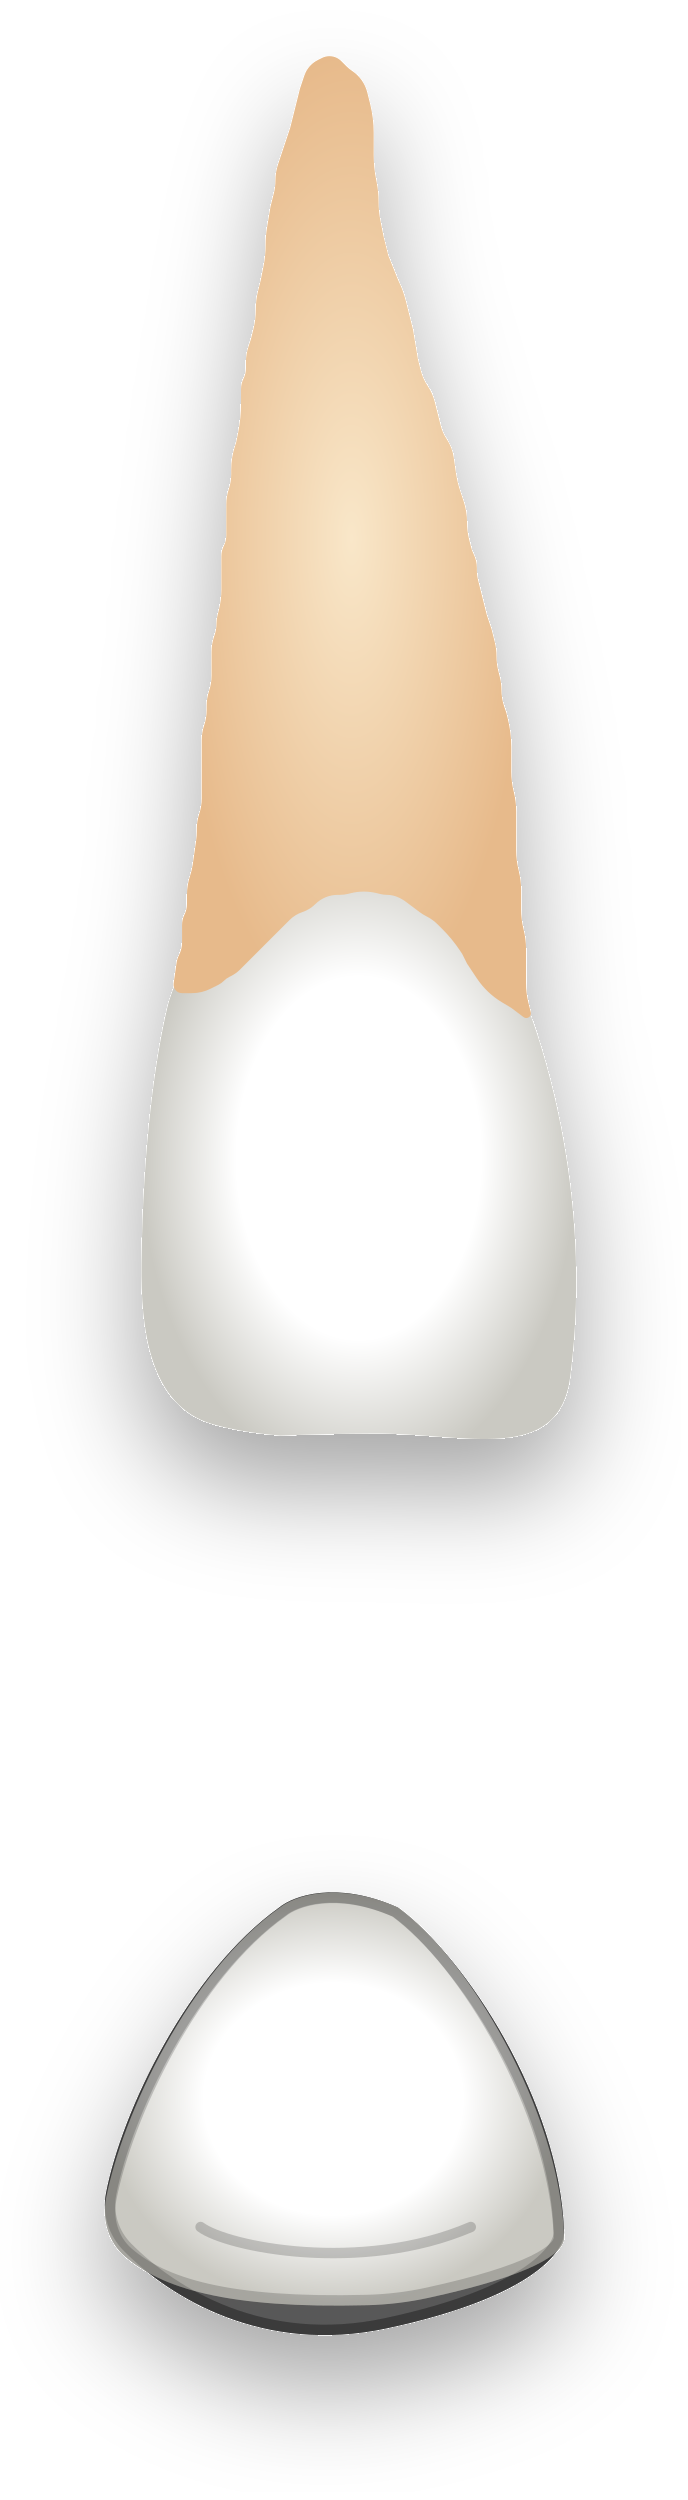
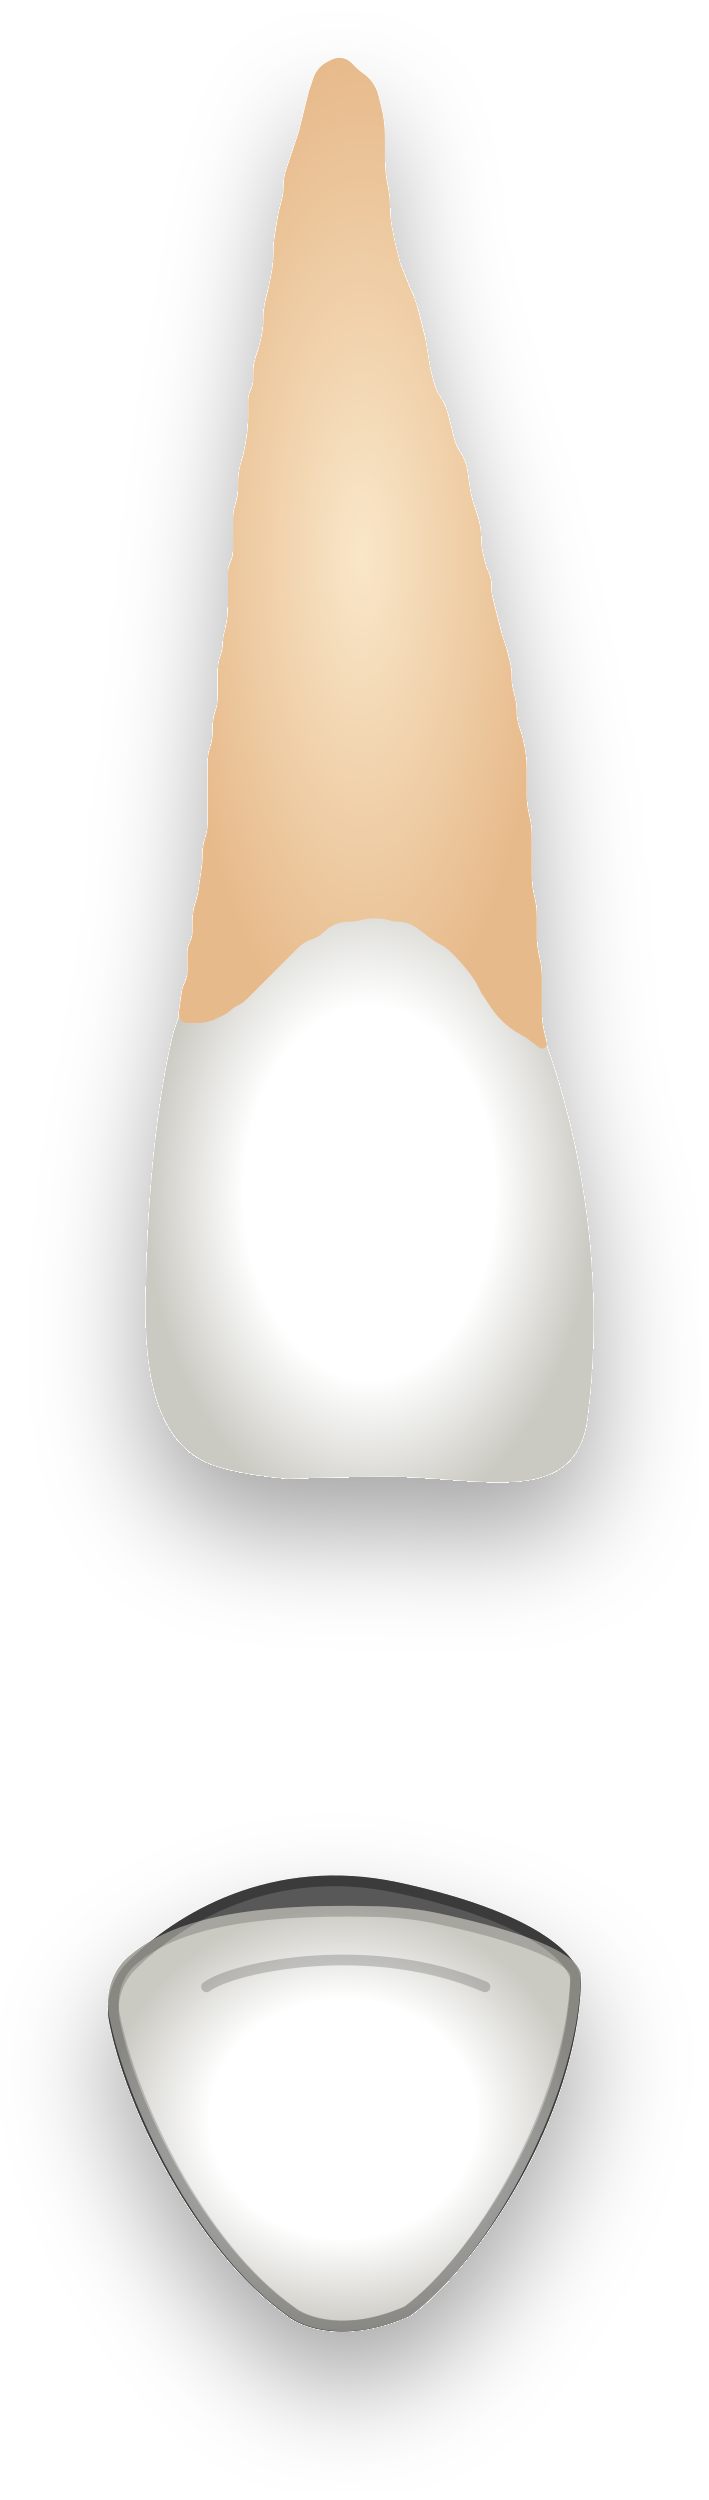
- <svg xmlns="http://www.w3.org/2000/svg" width="66" height="240" viewBox="0 0 66 240" fill="none">
+ <svg xmlns="http://www.w3.org/2000/svg" width="66" height="233" viewBox="0 0 66 233" fill="none">
  <g filter="url(#filter0_d_513_2228)">
    <path d="M26.911 137.818C24.194 137.591 22.057 137.202 20.368 136.708C14.337 134.943 13.505 127.565 13.582 121.282C13.726 109.689 14.95 101.436 16.05 96.767C16.575 94.537 17.701 92.525 19.076 90.692L19.486 90.144C20.655 88.585 22.051 87.209 23.627 86.063L26.285 84.129C29.645 81.685 33.967 80.986 37.926 82.246C40.578 83.09 42.896 84.754 44.5 87.027C47.02 90.601 49.949 94.91 50.5 96.287C51.443 98.647 57.105 113.749 54.746 132.154C53.646 140.736 44.569 137.56 35.918 137.617C32.922 137.637 29.829 137.696 26.911 137.818Z" fill="url(#paint0_radial_513_2228)" />
    <path d="M27.855 12.282L26.911 15.114L26.694 15.766C26.525 16.272 26.439 16.802 26.439 17.335C26.439 17.74 26.39 18.145 26.291 18.538L25.968 19.833L25.637 21.817C25.543 22.381 25.496 22.952 25.496 23.524C25.496 24.208 25.428 24.89 25.294 25.561L25.024 26.912L24.781 27.884C24.629 28.492 24.552 29.117 24.552 29.744C24.552 30.371 24.476 30.995 24.323 31.604L24.081 32.576L23.852 33.262C23.691 33.745 23.609 34.251 23.609 34.76V35.352C23.609 35.699 23.528 36.041 23.373 36.351C23.218 36.661 23.137 37.004 23.137 37.351V38.711C23.137 39.652 23.044 40.592 22.86 41.515L22.665 42.486L22.567 42.783C22.319 43.524 22.194 44.3 22.194 45.082V45.516C22.194 46.01 22.114 46.501 21.958 46.97C21.801 47.439 21.722 47.93 21.722 48.424V49.093V50.509V51.398C21.722 51.744 21.641 52.087 21.486 52.397C21.331 52.707 21.25 53.05 21.25 53.397V54.285V56.172V56.615C21.25 57.262 21.171 57.905 21.014 58.532L20.877 59.081C20.811 59.343 20.778 59.613 20.778 59.883C20.778 60.239 20.721 60.592 20.608 60.929L20.542 61.128C20.386 61.597 20.306 62.088 20.306 62.582V63.724V64.865C20.306 65.359 20.227 65.85 20.07 66.319C19.914 66.788 19.835 67.279 19.835 67.773V67.971V68.169C19.835 68.663 19.755 69.154 19.599 69.623C19.442 70.092 19.363 70.583 19.363 71.077V71.746V74.106V75.522V76.664C19.363 77.158 19.283 77.649 19.127 78.118C18.971 78.587 18.891 79.078 18.891 79.572V79.81C18.891 80.097 18.871 80.384 18.83 80.668L18.495 83.017C18.445 83.368 18.363 83.714 18.251 84.051L18.246 84.065C18.048 84.658 17.948 85.279 17.948 85.905V86.793C17.948 87.14 17.867 87.482 17.712 87.792C17.556 88.103 17.476 88.445 17.476 88.792V90.471C17.476 90.882 17.38 91.287 17.196 91.655L17.188 91.672C17.066 91.916 16.984 92.177 16.946 92.447L16.666 94.409C16.595 94.902 16.978 95.344 17.476 95.344H18.419C19.04 95.344 19.652 95.199 20.207 94.921L20.306 94.871L20.952 94.549C21.149 94.45 21.33 94.32 21.486 94.164C21.642 94.007 21.823 93.877 22.02 93.778L22.194 93.692C22.506 93.535 22.791 93.33 23.038 93.083L24.081 92.04L25.024 91.096L26.439 89.68L27.383 88.736L27.799 88.32C28.146 87.973 28.569 87.712 29.034 87.556L29.052 87.55C29.506 87.399 29.918 87.144 30.256 86.807C30.833 86.229 31.616 85.905 32.432 85.905H32.612C32.899 85.905 33.185 85.87 33.464 85.8L33.667 85.749C34.497 85.541 35.366 85.541 36.196 85.749L36.505 85.826C36.713 85.878 36.927 85.905 37.142 85.905C37.55 85.905 37.952 86 38.317 86.182L38.445 86.246C38.618 86.333 38.784 86.435 38.939 86.552L40.291 87.566C40.492 87.717 40.706 87.849 40.93 87.961C41.331 88.162 41.698 88.426 42.016 88.744L42.48 89.208C43.107 89.836 43.671 90.524 44.163 91.263L44.367 91.568L44.839 92.512L45.782 93.928C46.403 94.86 47.224 95.642 48.184 96.219L49.085 96.759L50.26 97.641C50.553 97.861 50.972 97.652 50.972 97.286C50.972 97.25 50.967 97.213 50.958 97.178L50.736 96.287C50.579 95.66 50.5 95.017 50.5 94.371V92.512V91.125C50.5 90.479 50.421 89.835 50.264 89.208C50.107 88.581 50.028 87.938 50.028 87.291V86.377V85.462C50.028 84.816 49.949 84.172 49.792 83.545C49.636 82.918 49.556 82.274 49.556 81.628V81.185V79.769V78.826V77.911C49.556 77.265 49.477 76.621 49.321 75.994C49.164 75.367 49.085 74.723 49.085 74.077V73.634V71.746C49.085 70.806 48.969 69.869 48.741 68.957L48.613 68.443L48.395 67.791C48.227 67.285 48.141 66.755 48.141 66.222C48.141 65.816 48.091 65.412 47.993 65.019L47.841 64.41C47.727 63.954 47.669 63.486 47.669 63.016C47.669 62.545 47.612 62.077 47.498 61.621L47.197 60.42L46.726 59.004L46.254 57.116L45.9 55.699C45.822 55.387 45.782 55.066 45.782 54.743V54.533C45.782 54.059 45.672 53.592 45.46 53.169C45.361 52.969 45.283 52.76 45.229 52.544L45.036 51.771C44.905 51.246 44.839 50.708 44.839 50.167C44.839 49.456 44.724 48.75 44.499 48.075L44.367 47.678L44.195 47.162C43.995 46.563 43.85 45.947 43.761 45.322L43.56 43.913C43.47 43.285 43.24 42.684 42.888 42.156C42.618 41.75 42.419 41.301 42.301 40.828L42.008 39.655L41.742 38.592C41.606 38.046 41.377 37.528 41.064 37.059C40.752 36.591 40.523 36.072 40.386 35.526L40.121 34.463L39.649 31.632L39.177 29.744L38.961 28.88C38.791 28.2 38.547 27.54 38.234 26.912L37.29 24.553L36.819 22.665L36.532 21.231C36.409 20.615 36.347 19.989 36.347 19.361C36.347 18.734 36.285 18.107 36.162 17.492L36.111 17.238C35.954 16.453 35.875 15.655 35.875 14.854V14.17V12.754C35.875 11.814 35.76 10.877 35.532 9.965L35.403 9.451L35.26 8.877C35.048 8.031 34.53 7.295 33.805 6.811C33.613 6.683 33.434 6.537 33.271 6.374L32.755 5.858C32.634 5.737 32.495 5.636 32.341 5.559C31.893 5.335 31.365 5.335 30.917 5.559L30.685 5.675L30.52 5.758C30.015 6.01 29.605 6.42 29.353 6.925C29.298 7.035 29.25 7.15 29.212 7.267L28.798 8.507L28.327 10.395L27.855 12.282Z" fill="url(#paint1_diamond_513_2228)" />
-     <path d="M54.15 214.143C53.696 201.747 44.799 187.965 38.169 183.113C32.259 180.484 28.129 182.018 26.803 183.113C18.111 189.315 11.704 202.616 10.175 210.514C9.78 212.549 10.43 214.622 11.89 216.094C16.356 220.597 25.275 226.055 37.102 223.533C51.195 220.529 54.34 216.021 54.15 214.143Z" fill="#585858" />
-     <path d="M53.653 214.193C53.652 214.183 53.651 214.172 53.651 214.161C53.427 208.067 51.124 201.6 48.038 196.042C44.964 190.504 41.145 185.927 37.917 183.549C32.179 181.014 28.276 182.545 27.122 183.499C27.113 183.506 27.103 183.514 27.094 183.52C22.829 186.563 19.098 191.371 16.238 196.424C13.379 201.475 11.418 206.724 10.665 210.609C10.303 212.478 10.899 214.384 12.245 215.742C16.631 220.165 25.386 225.52 36.998 223.044C44.009 221.55 48.248 219.69 50.699 218.004C51.923 217.161 52.688 216.371 53.132 215.703C53.58 215.03 53.685 214.511 53.653 214.193Z" stroke="black" stroke-opacity="0.18" stroke-linecap="round" stroke-linejoin="round" />
-     <path d="M54.152 214.697C53.697 202.458 44.87 187.922 38.24 183.132C32.329 180.536 28.2 182.05 26.873 183.132C18.192 189.249 11.736 203.057 10.183 211.042C9.784 213.098 10.396 215.246 11.982 216.615C15.47 219.626 21.657 221.662 35.279 221.299C37.245 221.247 39.216 221.011 41.138 220.592C50.856 218.476 54.325 216.393 54.152 214.697Z" fill="url(#paint2_radial_513_2228)" />
-     <path d="M53.655 214.748C53.654 214.737 53.653 214.727 53.652 214.716C53.429 208.697 51.142 202.079 48.071 196.358C45.011 190.655 41.21 185.913 37.99 183.568C32.25 181.065 28.345 182.577 27.189 183.519C27.18 183.527 27.171 183.534 27.161 183.541C22.907 186.538 19.167 191.447 16.292 196.629C13.419 201.807 11.438 207.206 10.674 211.138C10.304 213.041 10.876 215 12.308 216.236C15.648 219.119 21.67 221.162 35.265 220.799C37.201 220.748 39.14 220.516 41.032 220.104C45.878 219.048 49.129 218.008 51.136 217.037C52.142 216.55 52.804 216.095 53.199 215.688C53.592 215.283 53.678 214.974 53.655 214.748Z" stroke="black" stroke-opacity="0.18" stroke-linecap="round" stroke-linejoin="round" />
-     <path d="M19.255 213.793C21.77 215.681 34.63 218.324 45.195 213.793" stroke="black" stroke-opacity="0.18" stroke-linecap="round" stroke-linejoin="round" />
-     <path d="M53.653 214.193C53.652 214.183 53.651 214.172 53.651 214.161C53.427 208.067 51.124 201.6 48.038 196.042C44.964 190.504 41.145 185.927 37.917 183.549C32.179 181.014 28.276 182.545 27.122 183.499C27.113 183.506 27.103 183.514 27.094 183.52C22.829 186.563 19.098 191.371 16.238 196.424C13.379 201.475 11.418 206.724 10.665 210.609C10.303 212.478 10.899 214.384 12.245 215.742C16.631 220.165 25.386 225.52 36.998 223.044C44.009 221.55 48.248 219.69 50.699 218.004C51.923 217.161 52.688 216.371 53.132 215.703C53.58 215.03 53.685 214.511 53.653 214.193Z" stroke="black" stroke-opacity="0.18" stroke-linecap="round" stroke-linejoin="round" />
+     <path d="M54.15 184.822C53.696 197.218 44.799 211 38.169 215.852C32.259 218.481 28.129 216.947 26.803 215.852C18.111 209.65 11.704 196.349 10.175 188.452C9.78 186.416 10.43 184.344 11.89 182.872C16.356 178.369 25.275 172.91 37.102 175.432C51.195 178.437 54.34 182.944 54.15 184.822Z" fill="#585858" />
+     <path d="M53.653 184.772C53.652 184.783 53.651 184.793 53.651 184.804C53.427 190.898 51.124 197.365 48.038 202.923C44.964 208.461 41.145 213.038 37.917 215.417C32.179 217.951 28.276 216.42 27.122 215.466C27.113 215.459 27.103 215.452 27.094 215.445C22.829 212.402 19.098 207.594 16.238 202.541C13.379 197.49 11.418 192.242 10.665 188.357C10.303 186.487 10.899 184.581 12.245 183.224C16.631 178.8 25.386 173.445 36.998 175.921C44.009 177.416 48.248 179.275 50.699 180.962C51.923 181.804 52.688 182.595 53.132 183.262C53.58 183.935 53.685 184.454 53.653 184.772Z" stroke="black" stroke-opacity="0.18" stroke-linecap="round" stroke-linejoin="round" />
+     <path d="M54.152 184.268C53.697 196.508 44.87 211.043 38.24 215.834C32.329 218.43 28.2 216.915 26.873 215.834C18.192 209.717 11.736 195.908 10.183 187.923C9.784 185.868 10.396 183.719 11.982 182.351C15.47 179.339 21.657 177.303 35.279 177.666C37.245 177.718 39.216 177.954 41.138 178.373C50.856 180.489 54.325 182.573 54.152 184.268Z" fill="url(#paint2_radial_513_2228)" />
+     <path d="M53.655 184.217C53.654 184.228 53.653 184.239 53.652 184.25C53.429 190.268 51.142 196.886 48.071 202.608C45.011 208.31 41.21 213.052 37.99 215.397C32.25 217.9 28.345 216.388 27.189 215.446C27.18 215.439 27.171 215.432 27.161 215.425C22.907 212.427 19.167 207.518 16.292 202.336C13.419 197.158 11.438 191.759 10.674 187.828C10.304 185.924 10.876 183.965 12.308 182.729C15.648 179.846 21.67 177.804 35.265 178.166C37.201 178.217 39.14 178.45 41.032 178.862C45.878 179.917 49.129 180.957 51.136 181.928C52.142 182.415 52.804 182.87 53.199 183.277C53.592 183.682 53.678 183.992 53.655 184.217Z" stroke="black" stroke-opacity="0.18" stroke-linecap="round" stroke-linejoin="round" />
+     <path d="M19.255 185.172C21.77 183.284 34.63 180.641 45.195 185.172" stroke="black" stroke-opacity="0.18" stroke-linecap="round" stroke-linejoin="round" />
+     <path d="M53.653 184.772C53.652 184.783 53.651 184.793 53.651 184.804C53.427 190.898 51.124 197.365 48.038 202.923C44.964 208.461 41.145 213.038 37.917 215.417C32.179 217.951 28.276 216.42 27.122 215.466C27.113 215.459 27.103 215.452 27.094 215.445C22.829 212.402 19.098 207.594 16.238 202.541C13.379 197.49 11.418 192.242 10.665 188.357C10.303 186.487 10.899 184.581 12.245 183.224C16.631 178.8 25.386 173.445 36.998 175.921C44.009 177.416 48.248 179.275 50.699 180.962C51.923 181.804 52.688 182.595 53.132 183.262C53.58 183.935 53.685 184.454 53.653 184.772Z" stroke="black" stroke-opacity="0.18" stroke-linecap="round" stroke-linejoin="round" />
  </g>
  <defs>
-     <filter id="filter0_d_513_2228" x="0.062" y="0.391" width="65.254" height="238.781" filterUnits="userSpaceOnUse" color-interpolation-filters="sRGB">
+     <filter id="filter0_d_513_2228" x="0.062" y="0.391" width="65.254" height="231.913" filterUnits="userSpaceOnUse" color-interpolation-filters="sRGB">
      <feFlood flood-opacity="0" result="BackgroundImageFix" />
      <feColorMatrix in="SourceAlpha" type="matrix" values="0 0 0 0 0 0 0 0 0 0 0 0 0 0 0 0 0 0 127 0" result="hardAlpha" />
      <feOffset dy="5" />
      <feGaussianBlur stdDeviation="5" />
      <feComposite in2="hardAlpha" operator="out" />
      <feColorMatrix type="matrix" values="0 0 0 0 0 0 0 0 0 0 0 0 0 0 0 0 0 0 0.35 0" />
      <feBlend mode="normal" in2="BackgroundImageFix" result="effect1_dropShadow_513_2228" />
      <feBlend mode="normal" in="SourceGraphic" in2="effect1_dropShadow_513_2228" result="shape" />
    </filter>
    <radialGradient id="paint0_radial_513_2228" cx="0" cy="0" r="1" gradientUnits="userSpaceOnUse" gradientTransform="translate(34.4421 111.173) rotate(90) scale(30.9315 20.8738)">
      <stop offset="0.562" stop-color="white" />
      <stop offset="1" stop-color="#CAC9C2" />
    </radialGradient>
    <radialGradient id="paint1_diamond_513_2228" cx="0" cy="0" r="1" gradientUnits="userSpaceOnUse" gradientTransform="translate(33.7519 51.6891) rotate(90) scale(46.486 17.2197)">
      <stop stop-color="#F9E7C9" />
      <stop offset="1" stop-color="#E7BA8B" />
    </radialGradient>
-     <radialGradient id="paint2_radial_513_2228" cx="0" cy="0" r="1" gradientUnits="userSpaceOnUse" gradientTransform="translate(31.9913 201.52) rotate(90) scale(19.8214 22.1669)">
+     <radialGradient id="paint2_radial_513_2228" cx="0" cy="0" r="1" gradientUnits="userSpaceOnUse" gradientTransform="translate(31.9913 197.446) rotate(-90) scale(19.8214 22.1669)">
      <stop offset="0.562" stop-color="white" />
      <stop offset="1" stop-color="#CAC9C2" />
    </radialGradient>
  </defs>
</svg>
